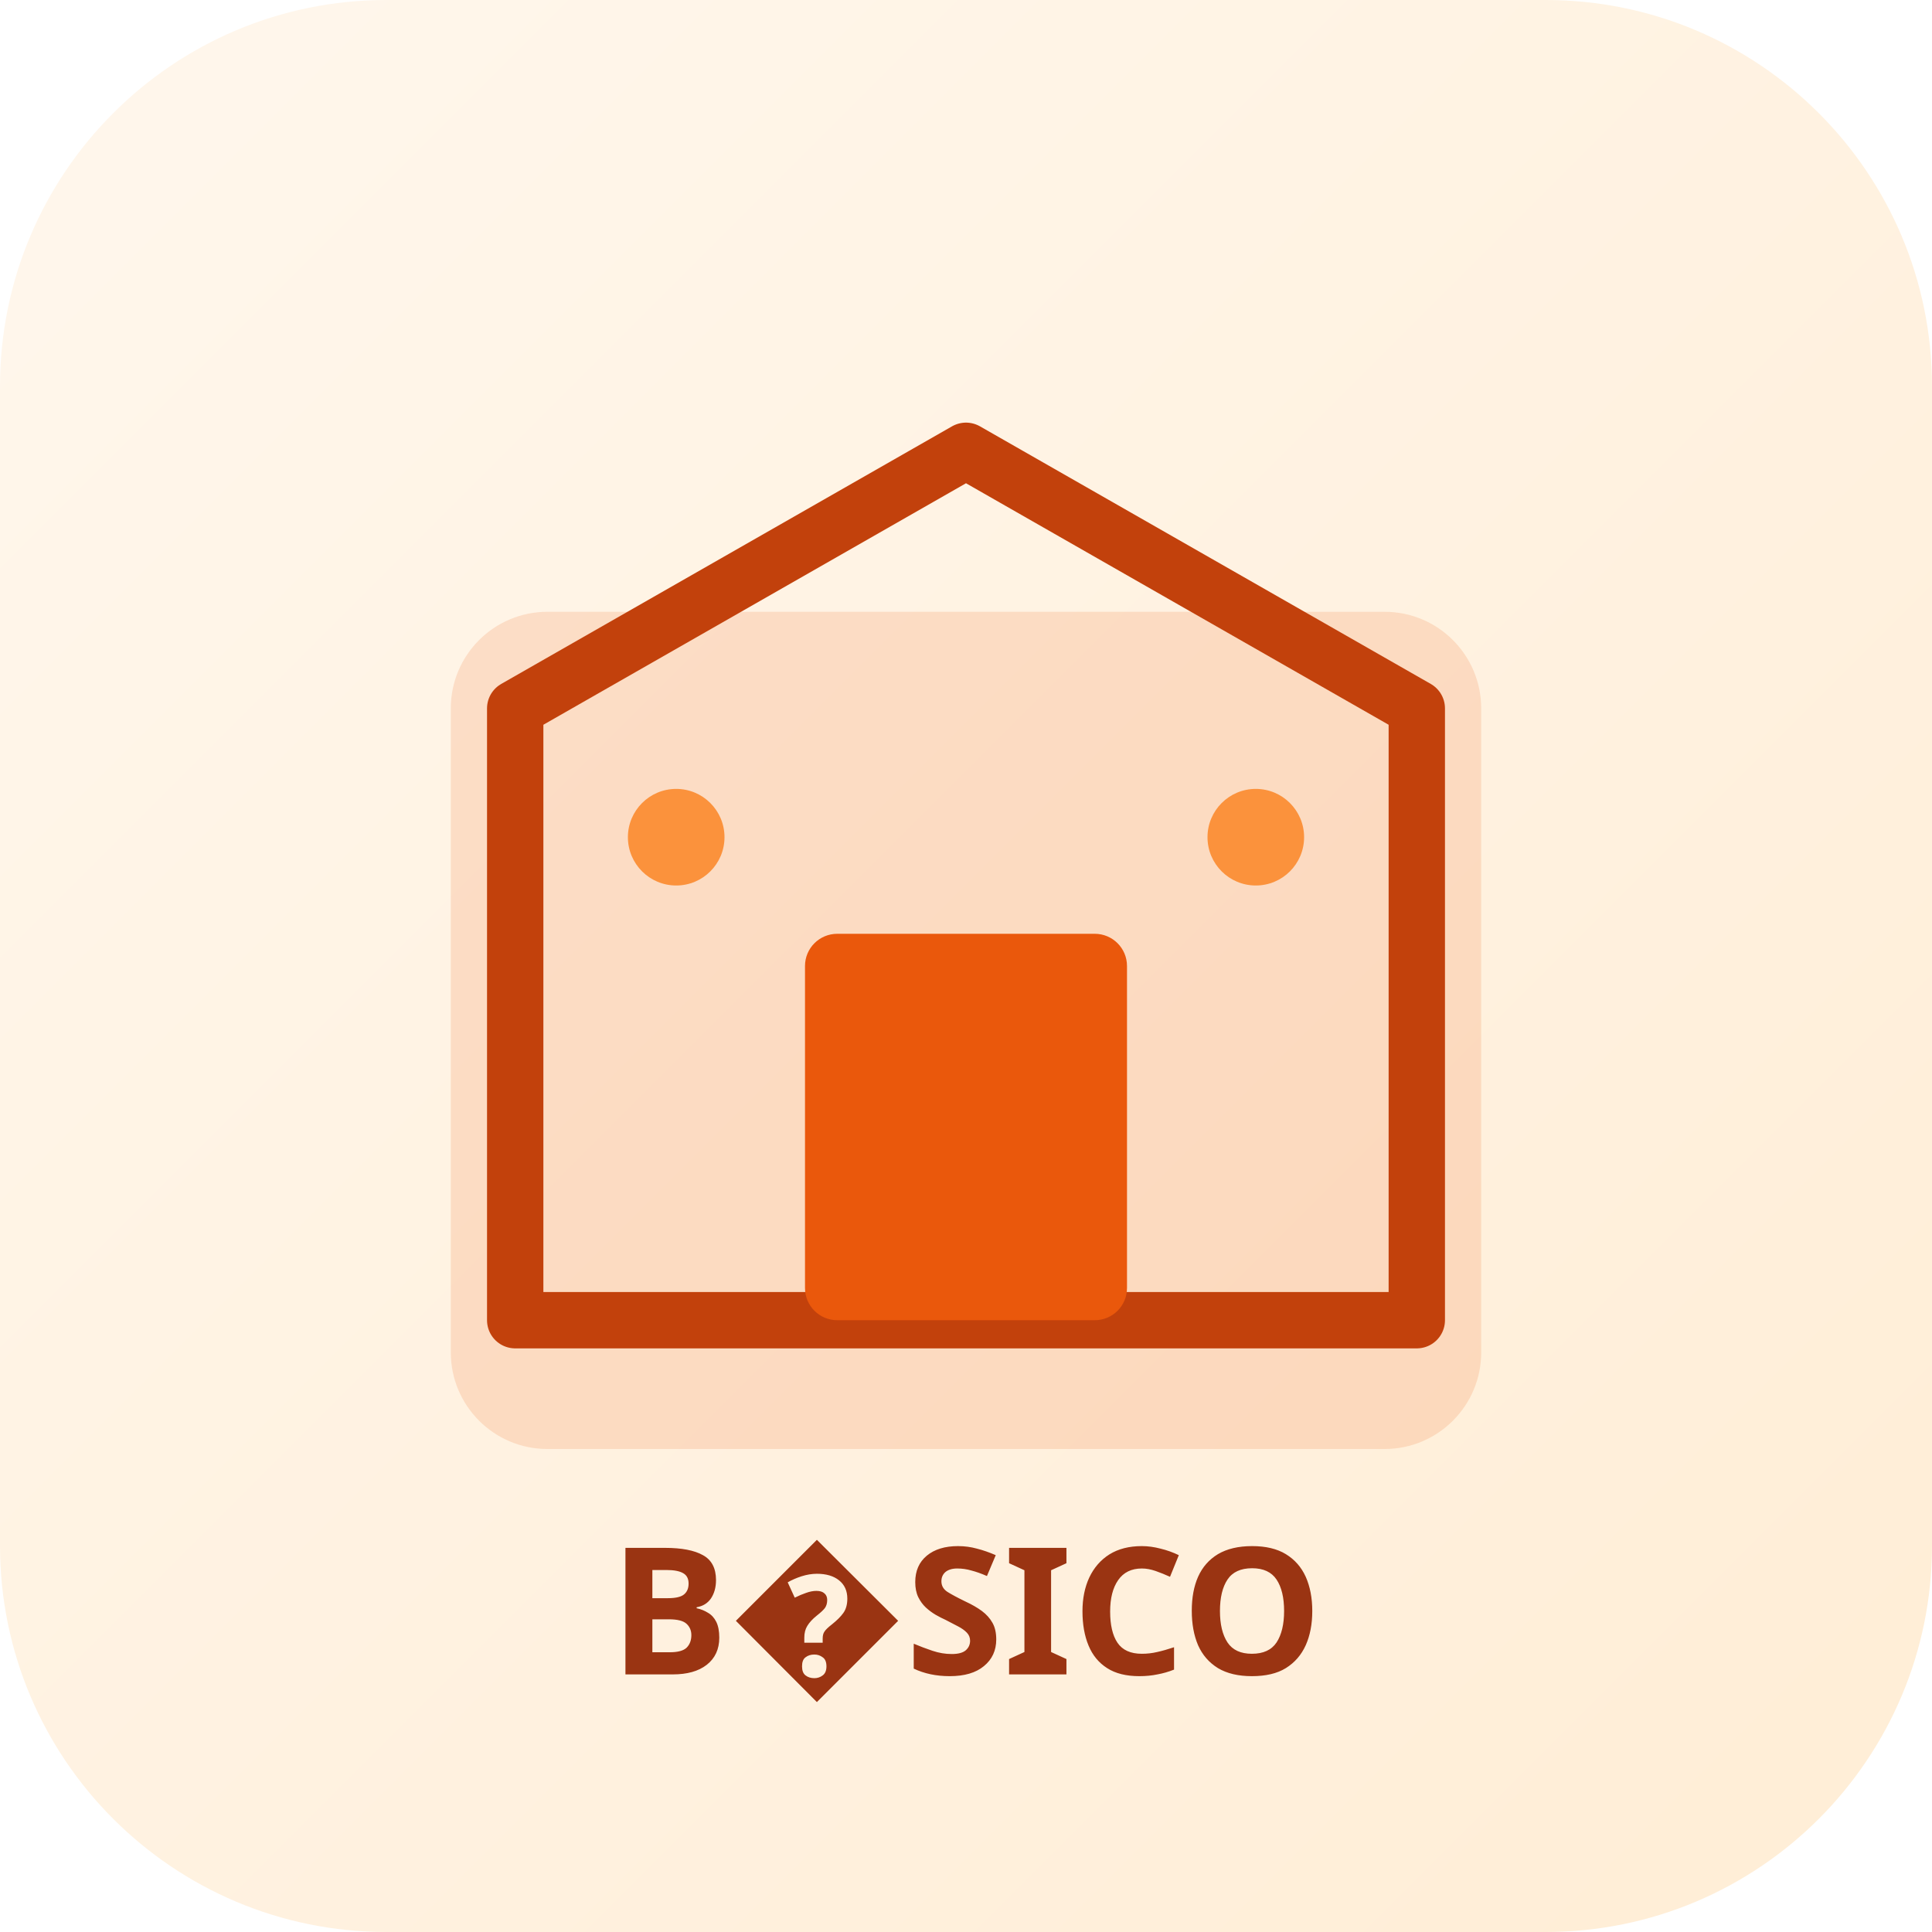
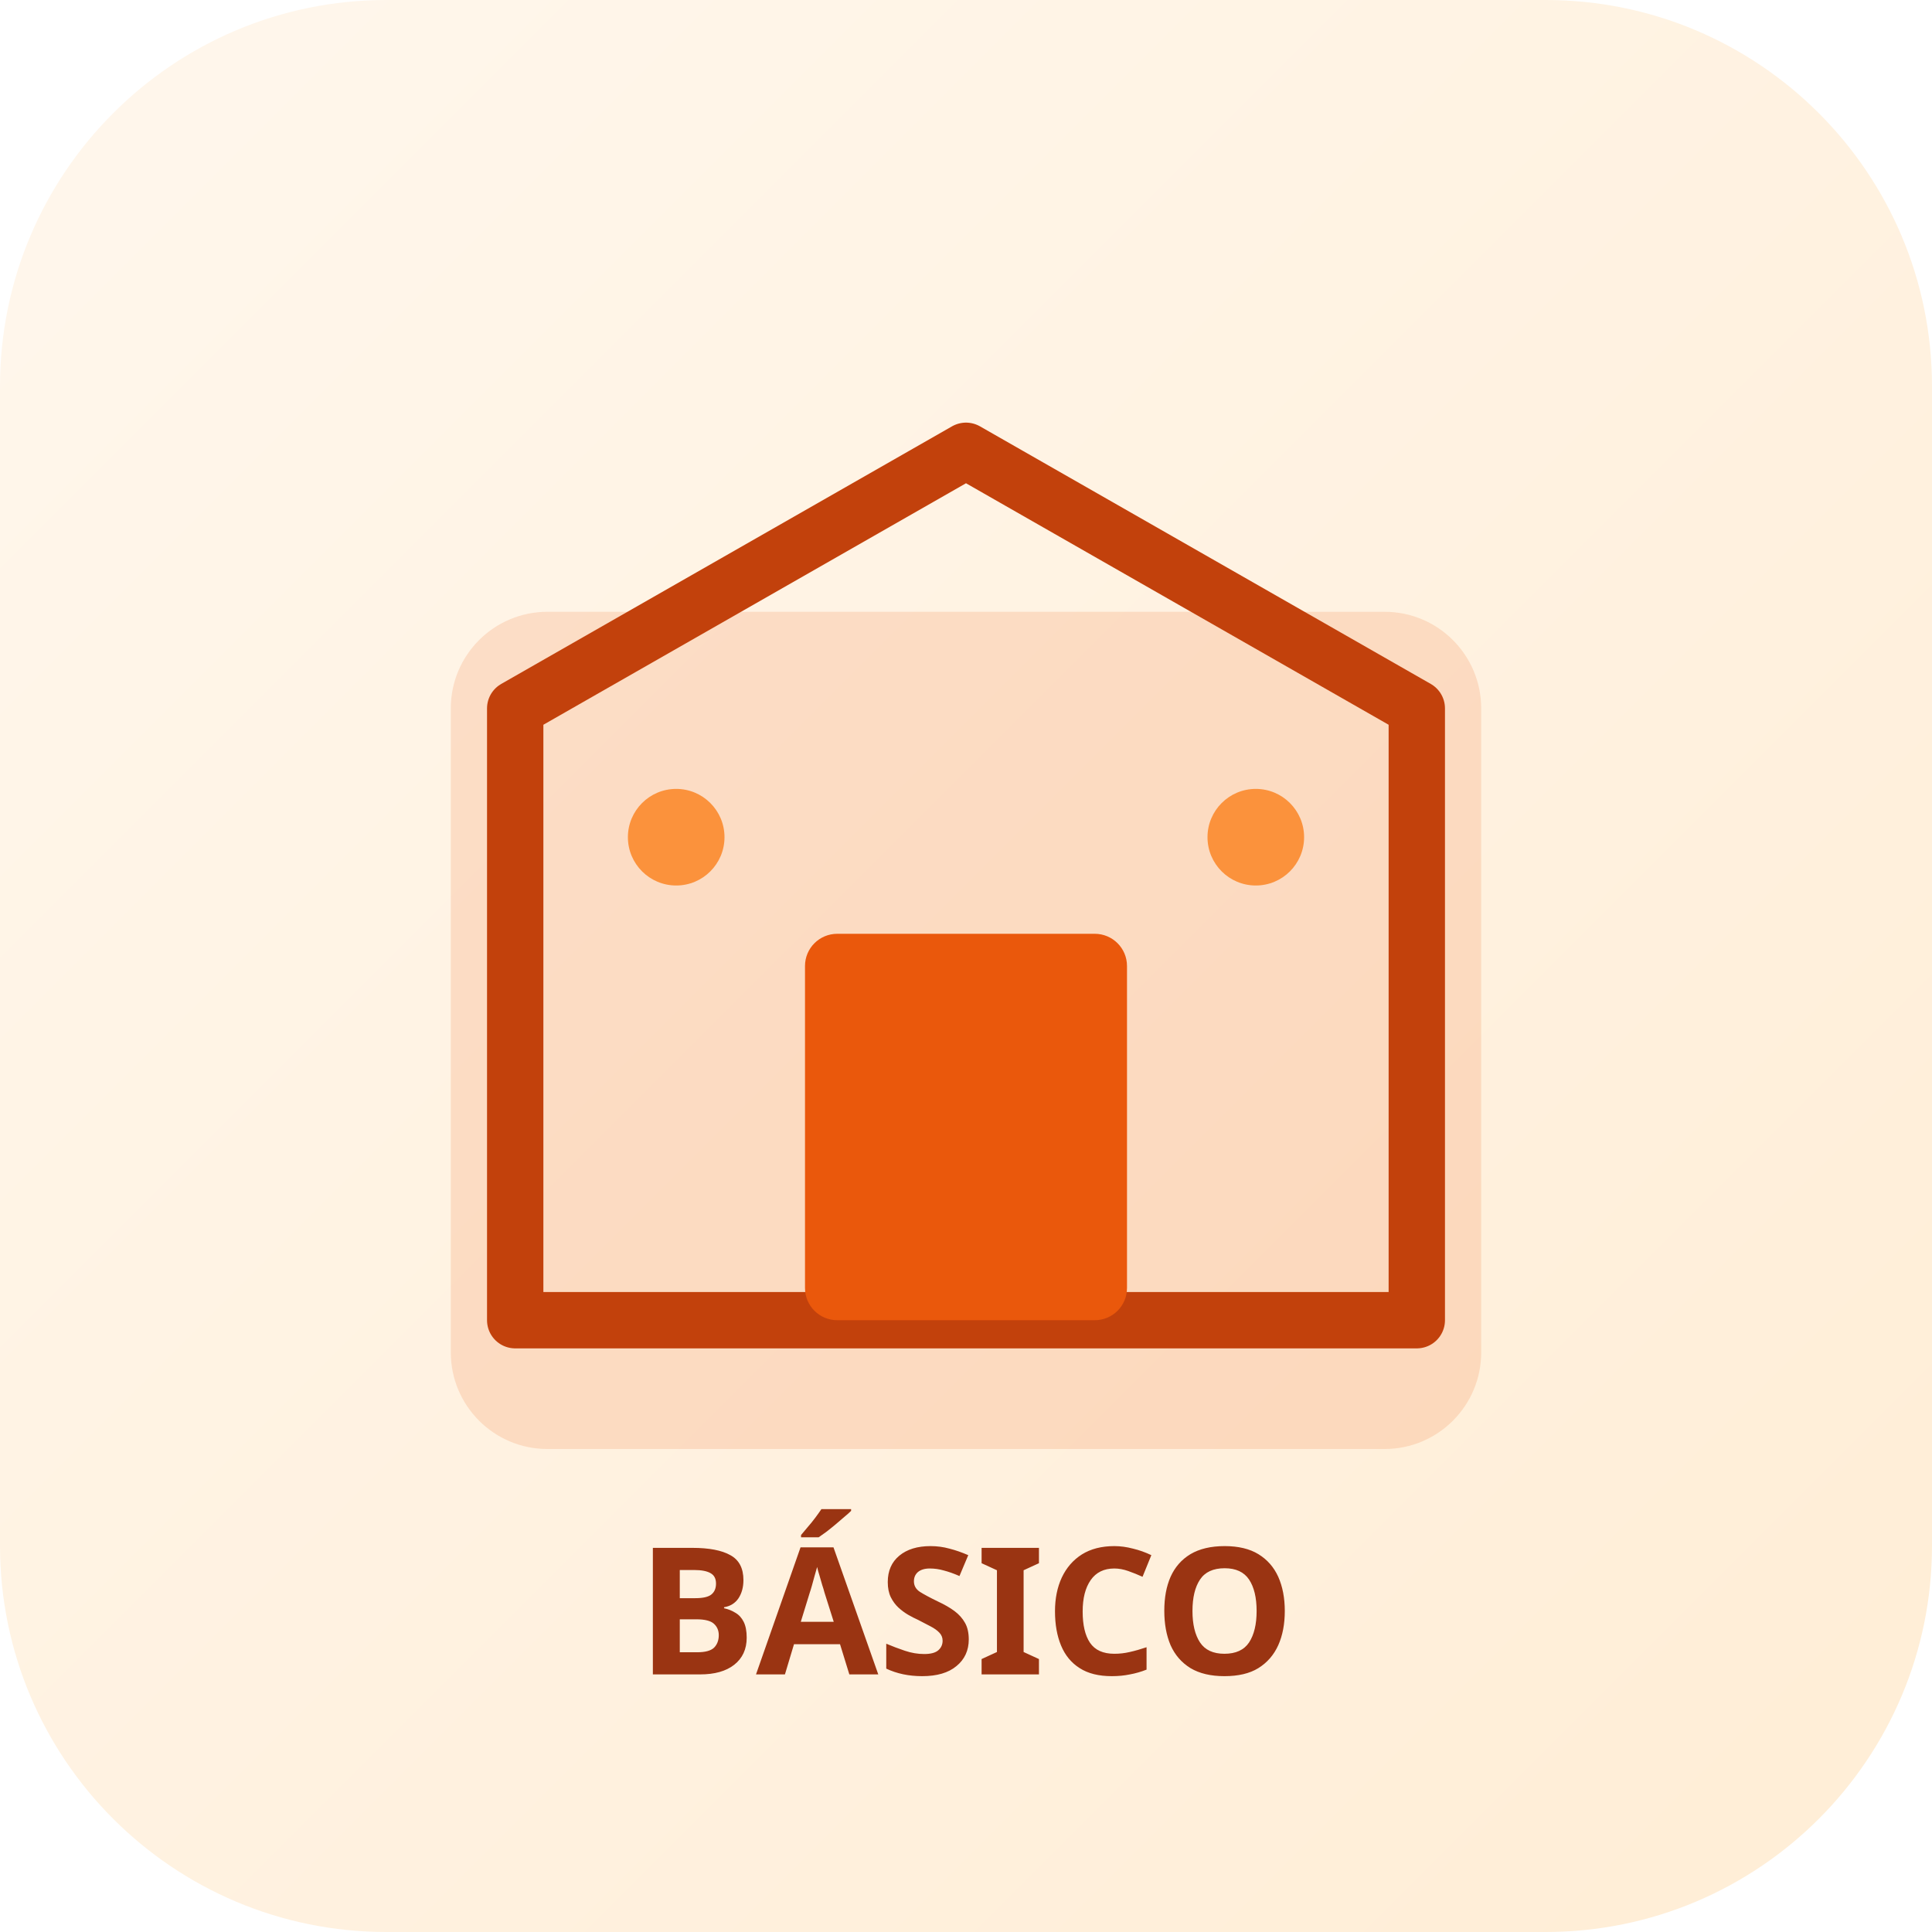
- <svg xmlns="http://www.w3.org/2000/svg" viewBox="0 0 120 120" role="img" aria-label="Plano Est�dio B�sico">
+ <svg xmlns="http://www.w3.org/2000/svg" viewBox="0 0 120 120" role="img" aria-label="Plano Estúdio Básico">
  <defs>
    <linearGradient id="bg-basico" x1="0%" y1="0%" x2="100%" y2="100%">
      <stop offset="0%" stop-color="#fff7ed" />
      <stop offset="100%" stop-color="#ffedd5" />
    </linearGradient>
  </defs>
  <rect width="120" height="120" rx="24" fill="url(#bg-basico)" />
  <rect x="28" y="38" width="64" height="52" rx="6" fill="#ea580c" opacity="0.15" />
  <path d="M60 28 L88 44 V82 H32 V44 Z" fill="none" stroke="#c2410c" stroke-width="3.5" stroke-linejoin="round" />
  <rect x="50" y="58" width="20" height="24" rx="2" fill="#ea580c" />
  <circle cx="42" cy="52" r="3" fill="#fb923c" />
  <circle cx="78" cy="52" r="3" fill="#fb923c" />
-   <text x="60" y="104" text-anchor="middle" font-family="system-ui,sans-serif" font-size="11" font-weight="700" fill="#9a3412">B�SICO</text>
+   <text x="60" y="104" text-anchor="middle" font-family="system-ui,sans-serif" font-size="11" font-weight="700" fill="#9a3412">BÁSICO</text>
</svg>
